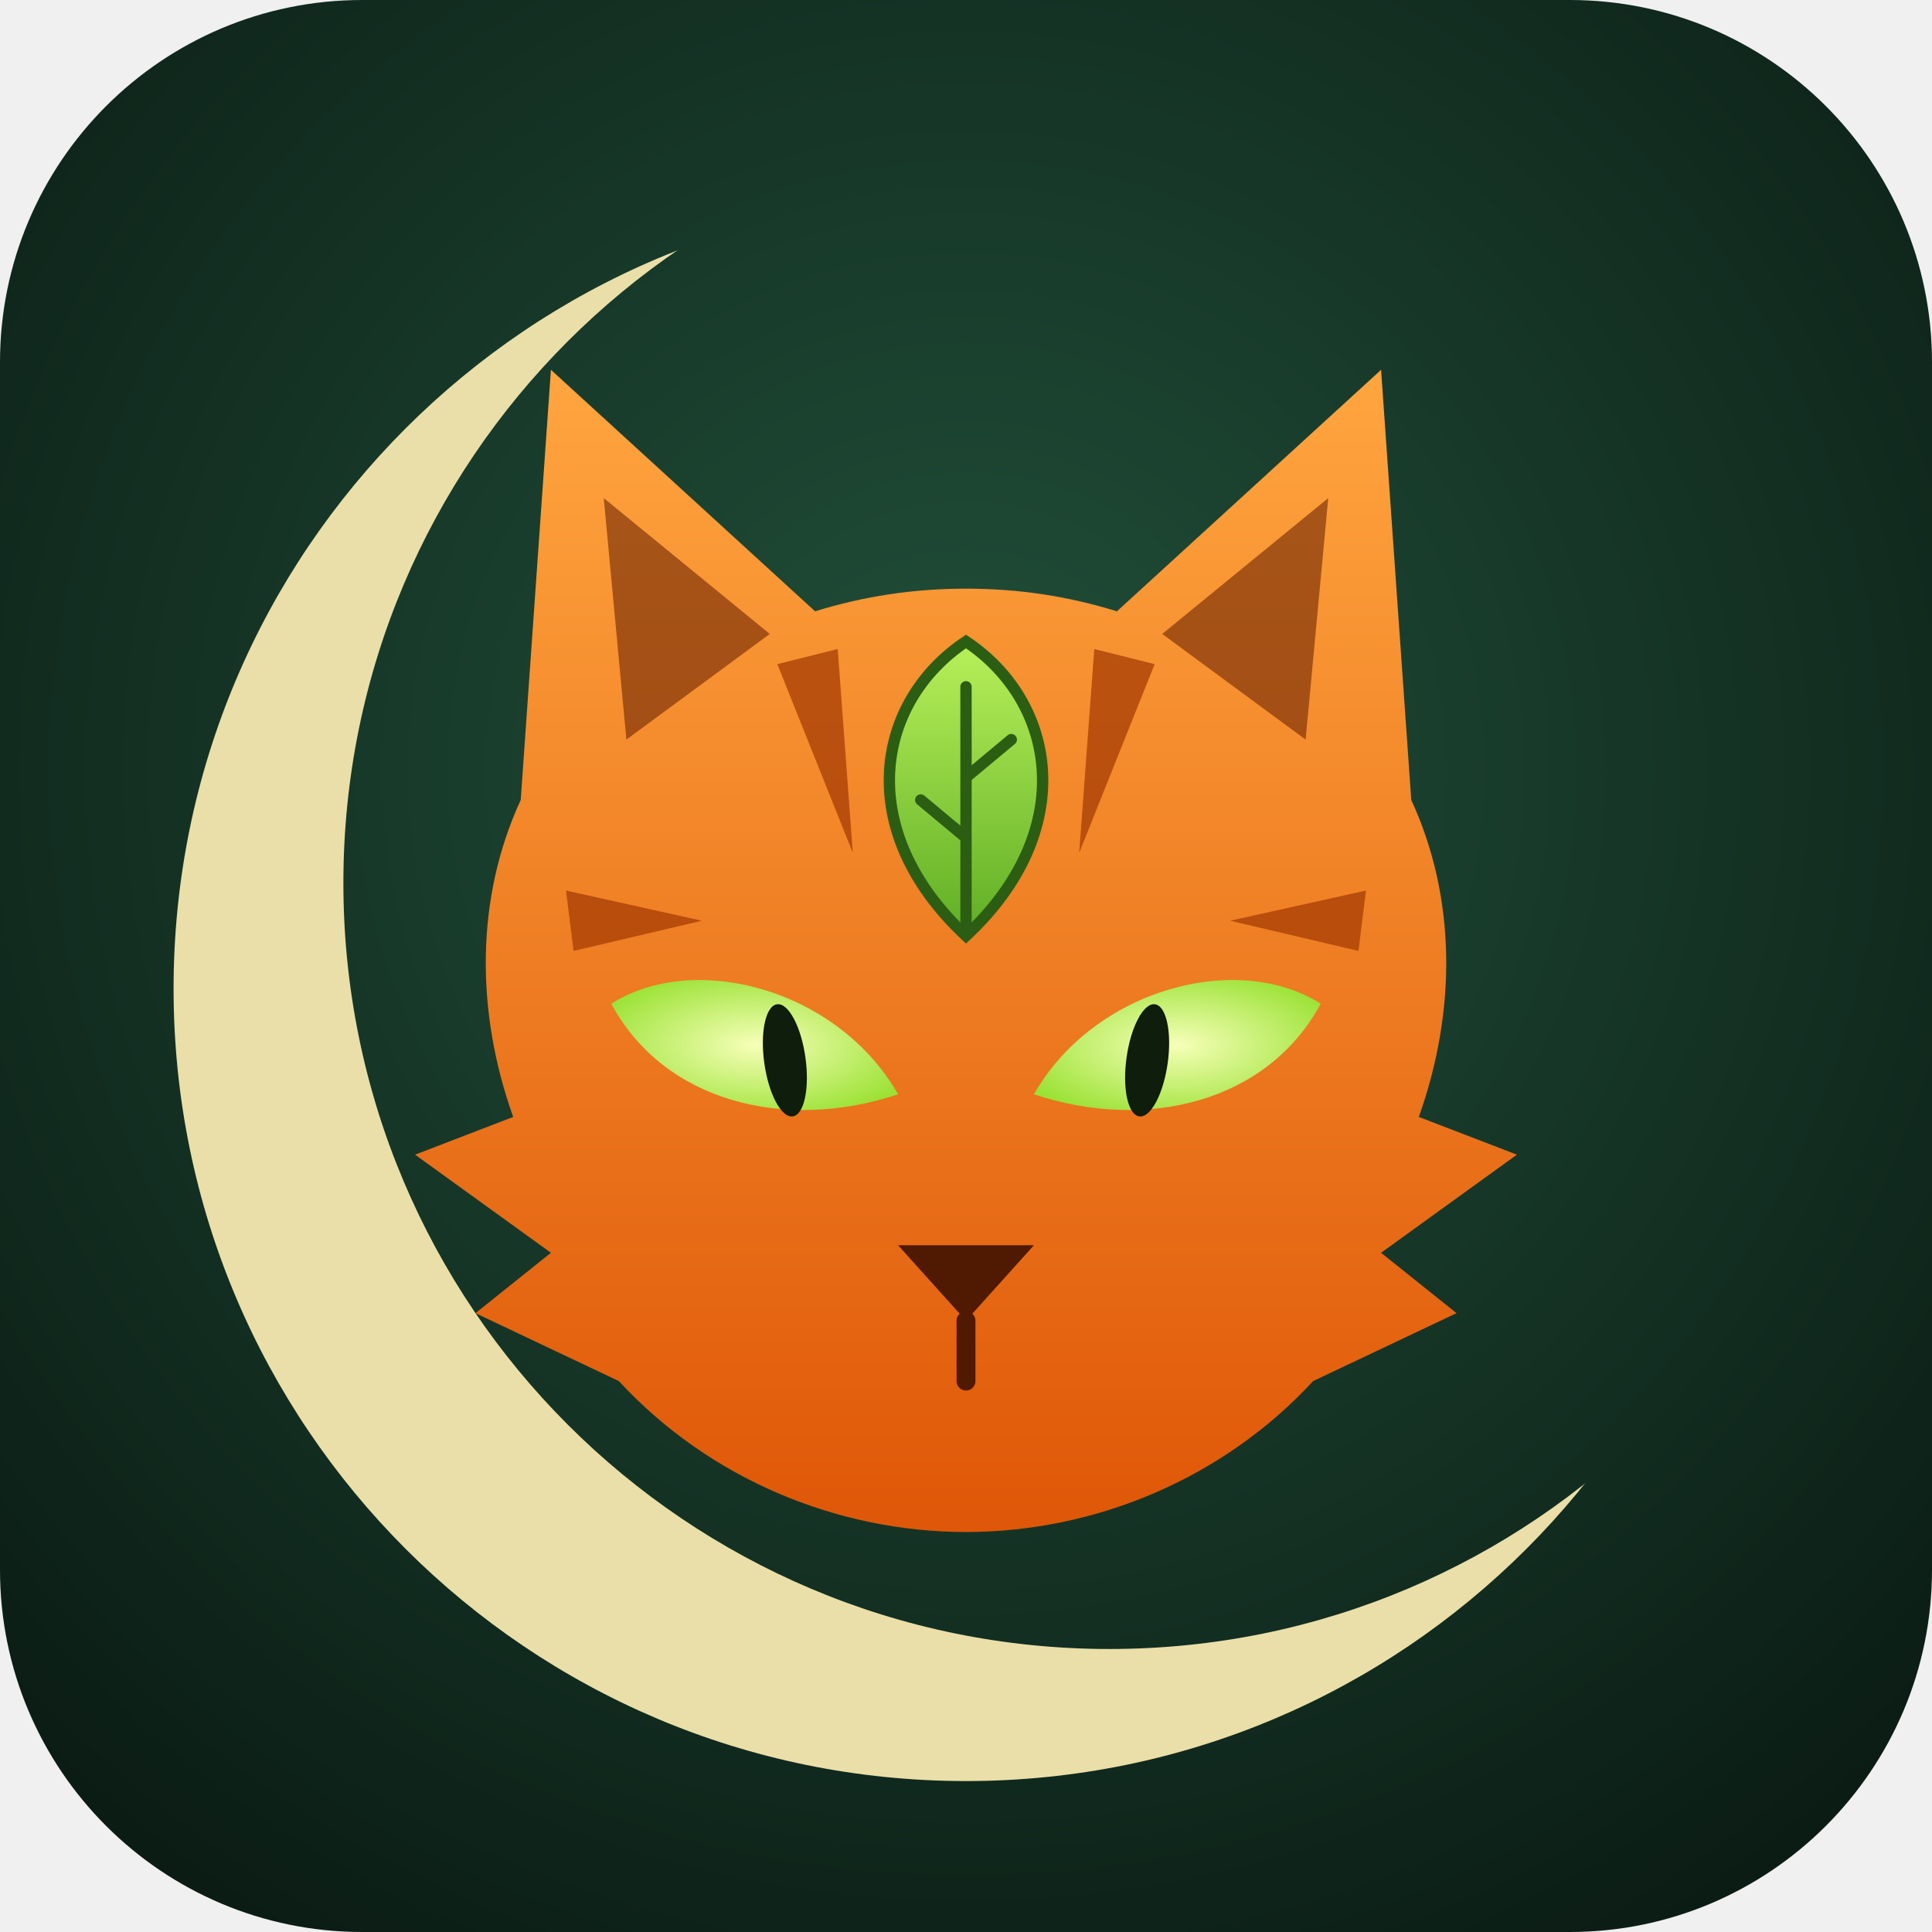
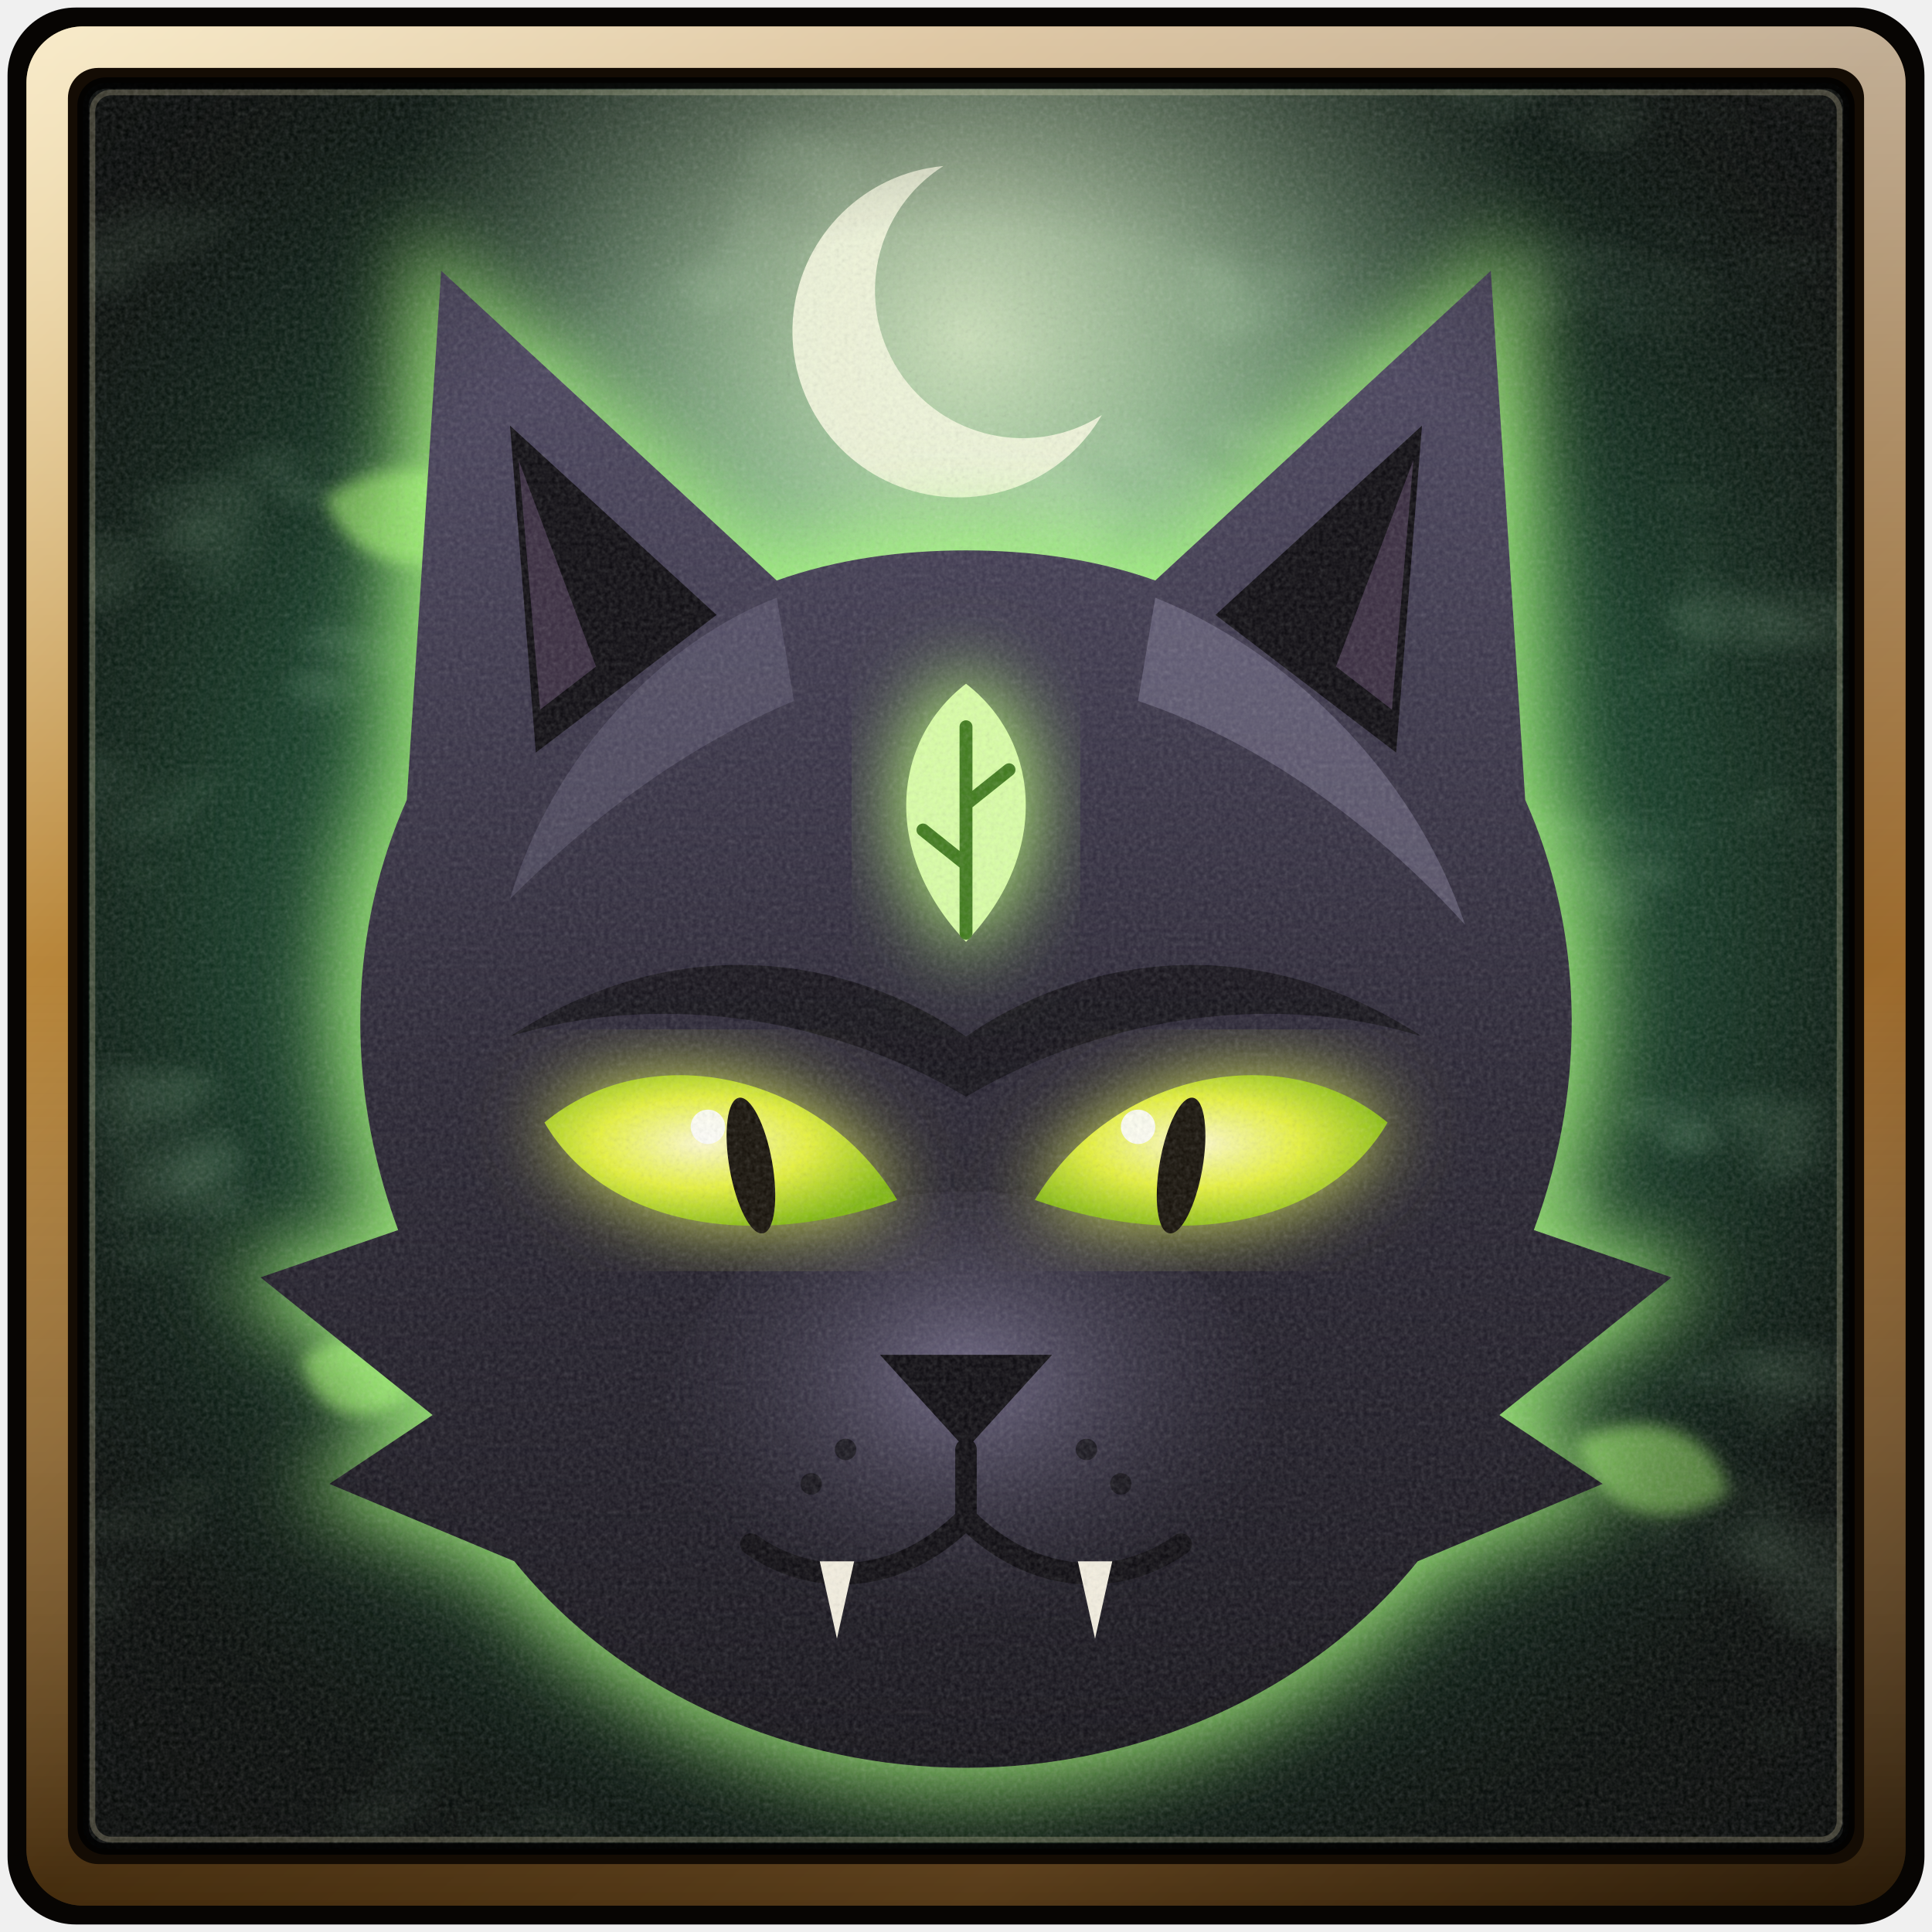
<svg xmlns="http://www.w3.org/2000/svg" viewBox="0 0 512 512" width="512" height="512">
  <defs>
-     <radialGradient id="bg" cx="50%" cy="40%" r="72%">
-       <stop offset="0" stop-color="#21503a" />
-       <stop offset="1" stop-color="#0a1a13" />
+     <radialGradient id="sky" cx="50%" cy="44%" r="62%">
+       <stop offset="0" stop-color="#7be08a" />
+       <stop offset="0.28" stop-color="#2f8f4c" />
+       <stop offset="0.62" stop-color="#123a24" />
+       <stop offset="1" stop-color="#040c08" />
+     </radialGradient>
+     <radialGradient id="moonglow" cx="50%" cy="14%" r="34%">
+       <stop offset="0" stop-color="#e8f6d0" stop-opacity="0.85" />
+       <stop offset="1" stop-color="#e8f6d0" stop-opacity="0" />
    </radialGradient>
    <linearGradient id="fur" x1="0" y1="0" x2="0" y2="1">
-       <stop offset="0" stop-color="#ffa53f" />
-       <stop offset="1" stop-color="#df5708" />
+       <stop offset="0" stop-color="#4b4560" />
+       <stop offset="0.55" stop-color="#25212f" />
+       <stop offset="1" stop-color="#110f16" />
    </linearGradient>
-     <radialGradient id="eye" cx="50%" cy="50%" r="60%">
-       <stop offset="0" stop-color="#f6ffb8" />
-       <stop offset="1" stop-color="#9be235" />
+     <radialGradient id="muzzle" cx="50%" cy="40%" r="55%">
+       <stop offset="0" stop-color="#6a6380" />
+       <stop offset="1" stop-color="#2a2635" stop-opacity="0" />
    </radialGradient>
-     <linearGradient id="leaf" x1="0" y1="0" x2="0" y2="1">
-       <stop offset="0" stop-color="#b8f05a" />
-       <stop offset="1" stop-color="#5fae25" />
+     <radialGradient id="eye" cx="45%" cy="45%" r="60%">
+       <stop offset="0" stop-color="#fffbd0" />
+       <stop offset="0.5" stop-color="#e6f23c" />
+       <stop offset="1" stop-color="#7fb80e" />
+     </radialGradient>
+     <filter id="glow" x="-30%" y="-30%" width="160%" height="160%">
+       <feGaussianBlur stdDeviation="9" />
+     </filter>
+     <filter id="soft">
+       <feGaussianBlur stdDeviation="2.2" />
+     </filter>
+     <filter id="grain" x="0" y="0" width="100%" height="100%">
+       <feTurbulence type="fractalNoise" baseFrequency="0.85" numOctaves="2" seed="7" result="n" />
+       <feColorMatrix type="saturate" values="0" />
+       <feComponentTransfer>
+         <feFuncA type="table" tableValues="0 0.22" />
+       </feComponentTransfer>
+     </filter>
+     <filter id="swirl" x="0" y="0" width="100%" height="100%">
+       <feTurbulence type="turbulence" baseFrequency="0.012 0.02" numOctaves="3" seed="3" />
+       <feColorMatrix type="matrix" values="0 0 0 0 0.55  0 0 0 0 1  0 0 0 0 0.6  0 0 0 1.1 -0.45" />
+       <feGaussianBlur stdDeviation="1.5" />
+     </filter>
+     <linearGradient id="gold" x1="0" y1="0" x2="1" y2="1">
+       <stop offset="0" stop-color="#f0d38a" />
+       <stop offset="0.25" stop-color="#b8863a" />
+       <stop offset="0.5" stop-color="#7a4f18" />
+       <stop offset="0.75" stop-color="#9c6a2c" />
+       <stop offset="1" stop-color="#4a2e0c" />
    </linearGradient>
-     <mask id="crescent">
-       <rect width="512" height="512" fill="#000" />
-       <circle cx="256" cy="262" r="210" fill="#fff" />
-       <circle cx="294" cy="234" r="203" fill="#000" />
-     </mask>
+     <linearGradient id="bevel" x1="0" y1="0" x2="0" y2="1">
+       <stop offset="0" stop-color="#ffffff" stop-opacity="0.55" />
+       <stop offset="0.5" stop-color="#ffffff" stop-opacity="0" />
+       <stop offset="1" stop-color="#000000" stop-opacity="0.45" />
+     </linearGradient>
+     <radialGradient id="vignette" cx="50%" cy="50%" r="70%">
+       <stop offset="0.6" stop-color="#000" stop-opacity="0" />
+       <stop offset="1" stop-color="#000" stop-opacity="0.75" />
+     </radialGradient>
+     <clipPath id="art">
+       <rect x="22" y="22" width="468" height="468" rx="6" />
+     </clipPath>
  </defs>
-   <rect width="512" height="512" rx="96" fill="url(#bg)" />
-   <rect width="512" height="512" fill="#eadfa8" mask="url(#crescent)" />
-   <path fill="url(#fur)" d="M256 406 C222 406 188 392 164 366 L126 348 L146 332 L110 306 L136 296 C126 268 126 238 138 212 L146 98 L216 162 C229 158 242 156 256 156 C270 156 283 158 296 162 L366 98 L374 212 C386 238 386 268 376 296 L402 306 L366 332 L386 348 L348 366 C324 392 290 406 256 406 Z" />
-   <path fill="#6e2404" opacity="0.6" d="M160 132 L166 196 L204 168 Z" />
-   <path fill="#6e2404" opacity="0.6" d="M352 132 L346 196 L308 168 Z" />
-   <g fill="#a53c04" opacity="0.75">
-     <path d="M206 176 L222 172 L226 226 Z" />
-     <path d="M306 176 L290 172 L286 226 Z" />
-     <path d="M150 236 L186 244 L152 252 Z" />
-     <path d="M362 236 L326 244 L360 252 Z" />
+   <rect x="2" y="2" width="508" height="508" rx="18" fill="#070503" />
+   <rect x="7" y="7" width="498" height="498" rx="15" fill="url(#gold)" />
+   <rect x="7" y="7" width="498" height="498" rx="15" fill="url(#bevel)" />
+   <rect x="18" y="18" width="476" height="476" rx="8" fill="#140c04" />
+   <g clip-path="url(#art)">
+     <rect x="22" y="22" width="468" height="468" fill="url(#sky)" />
+     <rect x="22" y="22" width="468" height="468" filter="url(#swirl)" opacity="0.55" />
+     <rect x="22" y="22" width="468" height="468" fill="url(#moonglow)" />
+     <path d="M250 44 A44 44 0 1 0 292 110 A36 36 0 1 1 250 44 Z" fill="#f2f7dc" opacity="0.95" />
+     <g fill="#9be86a" opacity="0.7" filter="url(#soft)">
+       <path d="M86 132 C104 118 128 124 132 142 C114 156 92 150 86 132 Z" />
+       <path d="M418 382 C436 372 456 380 458 396 C440 408 422 400 418 382 Z" />
+       <path d="M80 360 C92 350 108 356 108 370 C96 380 82 374 80 360 Z" />
+     </g>
+     <g transform="translate(256 318) scale(1.14) translate(-256 -300)">
+       <path fill="#a8ff7a" opacity="0.85" filter="url(#glow)" d="M256 438 C214 438 172 420 146 388 L100 368 L126 350 L84 318 L118 306 C104 270 106 232 120 202 L126 72 L210 150 C225 145 240 143 256 143 C272 143 287 145 302 150 L386 72 L392 202 C406 232 408 270 394 306 L428 318 L386 350 L412 368 L366 388 C340 420 298 438 256 438 Z" />
+       <path fill="url(#fur)" d="M256 432 C216 432 176 415 151 384 L108 366 L132 350 L92 318 L124 307 C111 272 113 236 126 207 L134 84 L212 156 C226 151 241 149 256 149 C271 149 286 151 300 156 L378 84 L386 207 C399 236 401 272 388 307 L420 318 L380 350 L404 366 L361 384 C336 415 296 432 256 432 Z" />
+       <path fill="#0a080d" d="M150 120 L156 196 L198 164 Z" />
+       <path fill="#0a080d" d="M362 120 L356 196 L314 164 Z" />
+       <path fill="#8a6a9a" opacity="0.35" d="M152 128 L157 186 L170 176 Z" />
+       <path fill="#8a6a9a" opacity="0.35" d="M360 128 L355 186 L342 176 Z" />
+       <path fill="#9d97b8" opacity="0.35" d="M300 160 C330 172 360 200 372 236 C352 214 326 194 296 184 Z" />
+       <path fill="#9d97b8" opacity="0.22" d="M212 160 C186 170 160 196 150 230 C170 210 192 194 216 184 Z" />
+       <ellipse cx="256" cy="352" rx="70" ry="54" fill="url(#muzzle)" />
+       <path fill="#09070c" opacity="0.7" d="M150 262 C190 236 230 244 256 262 C282 244 322 236 362 262 C330 252 290 256 256 276 C222 256 182 252 150 262 Z" />
+       <path fill="#b9ff74" opacity="0.9" filter="url(#glow)" d="M256 176 C276 190 280 220 256 244 C232 220 236 190 256 176 Z" />
+       <path fill="#d9ffa6" d="M256 180 C273 193 276 219 256 240 C236 219 239 193 256 180 Z" />
+       <path stroke="#3e7a1a" stroke-width="3" stroke-linecap="round" fill="none" d="M256 190 L256 238 M256 208 L266 200 M256 222 L246 214" />
+       <g filter="url(#glow)" opacity="0.9" fill="#f0ff5a">
+         <path d="M158 282 C182 262 222 270 240 300 C206 312 172 306 158 282 Z" />
+         <path d="M354 282 C330 262 290 270 272 300 C306 312 340 306 354 282 Z" />
+       </g>
+       <path fill="url(#eye)" d="M158 282 C182 262 222 270 240 300 C206 312 172 306 158 282 Z" />
+       <path fill="url(#eye)" d="M354 282 C330 262 290 270 272 300 C306 312 340 306 354 282 Z" />
+       <ellipse cx="206" cy="292" rx="5" ry="16" fill="#120d05" transform="rotate(-10 206 292)" />
+       <ellipse cx="306" cy="292" rx="5" ry="16" fill="#120d05" transform="rotate(10 306 292)" />
+       <circle cx="196" cy="283" r="4" fill="#ffffff" opacity="0.9" />
+       <circle cx="296" cy="283" r="4" fill="#ffffff" opacity="0.9" />
+       <path fill="#0a080d" d="M236 336 L276 336 L256 358 Z" />
+       <path stroke="#0a080d" stroke-width="5" stroke-linecap="round" fill="none" d="M256 358 L256 374 M256 374 C240 390 220 390 206 380 M256 374 C272 390 292 390 306 380" />
+       <path fill="#f4efe0" d="M222 384 L230 384 L226 402 Z M282 384 L290 384 L286 402 Z" />
+       <g fill="#0a080d" opacity="0.7">
+         <circle cx="228" cy="358" r="2.5" />
+         <circle cx="220" cy="366" r="2.5" />
+         <circle cx="284" cy="358" r="2.5" />
+         <circle cx="292" cy="366" r="2.5" />
+       </g>
+     </g>
+     <rect x="22" y="22" width="468" height="468" fill="url(#vignette)" />
+     <rect x="22" y="22" width="468" height="468" filter="url(#grain)" />
  </g>
-   <path fill="url(#leaf)" stroke="#2b5e12" stroke-width="3" d="M256 170 C280 186 286 220 256 248 C226 220 232 186 256 170 Z" />
-   <path stroke="#2b5e12" stroke-width="3" stroke-linecap="round" fill="none" d="M256 182 L256 246 M256 206 L268 196 M256 222 L244 212" />
-   <path fill="url(#eye)" d="M162 266 C184 252 222 262 238 290 C208 300 176 292 162 266 Z" />
-   <path fill="url(#eye)" d="M350 266 C328 252 290 262 274 290 C304 300 336 292 350 266 Z" />
-   <ellipse cx="208" cy="281" rx="5.5" ry="15" fill="#0e1d0c" transform="rotate(-8 208 281)" />
-   <ellipse cx="304" cy="281" rx="5.5" ry="15" fill="#0e1d0c" transform="rotate(8 304 281)" />
-   <path fill="#4f1902" d="M238 330 L274 330 L256 350 Z" />
-   <path stroke="#4f1902" stroke-width="5" stroke-linecap="round" fill="none" d="M256 350 L256 366" />
+   <rect x="22" y="22" width="468" height="468" rx="6" fill="none" stroke="#000" stroke-opacity="0.85" stroke-width="3" />
+   <rect x="24.5" y="24.5" width="463" height="463" rx="5" fill="none" stroke="#fff3c4" stroke-opacity="0.22" stroke-width="1.5" />
</svg>
